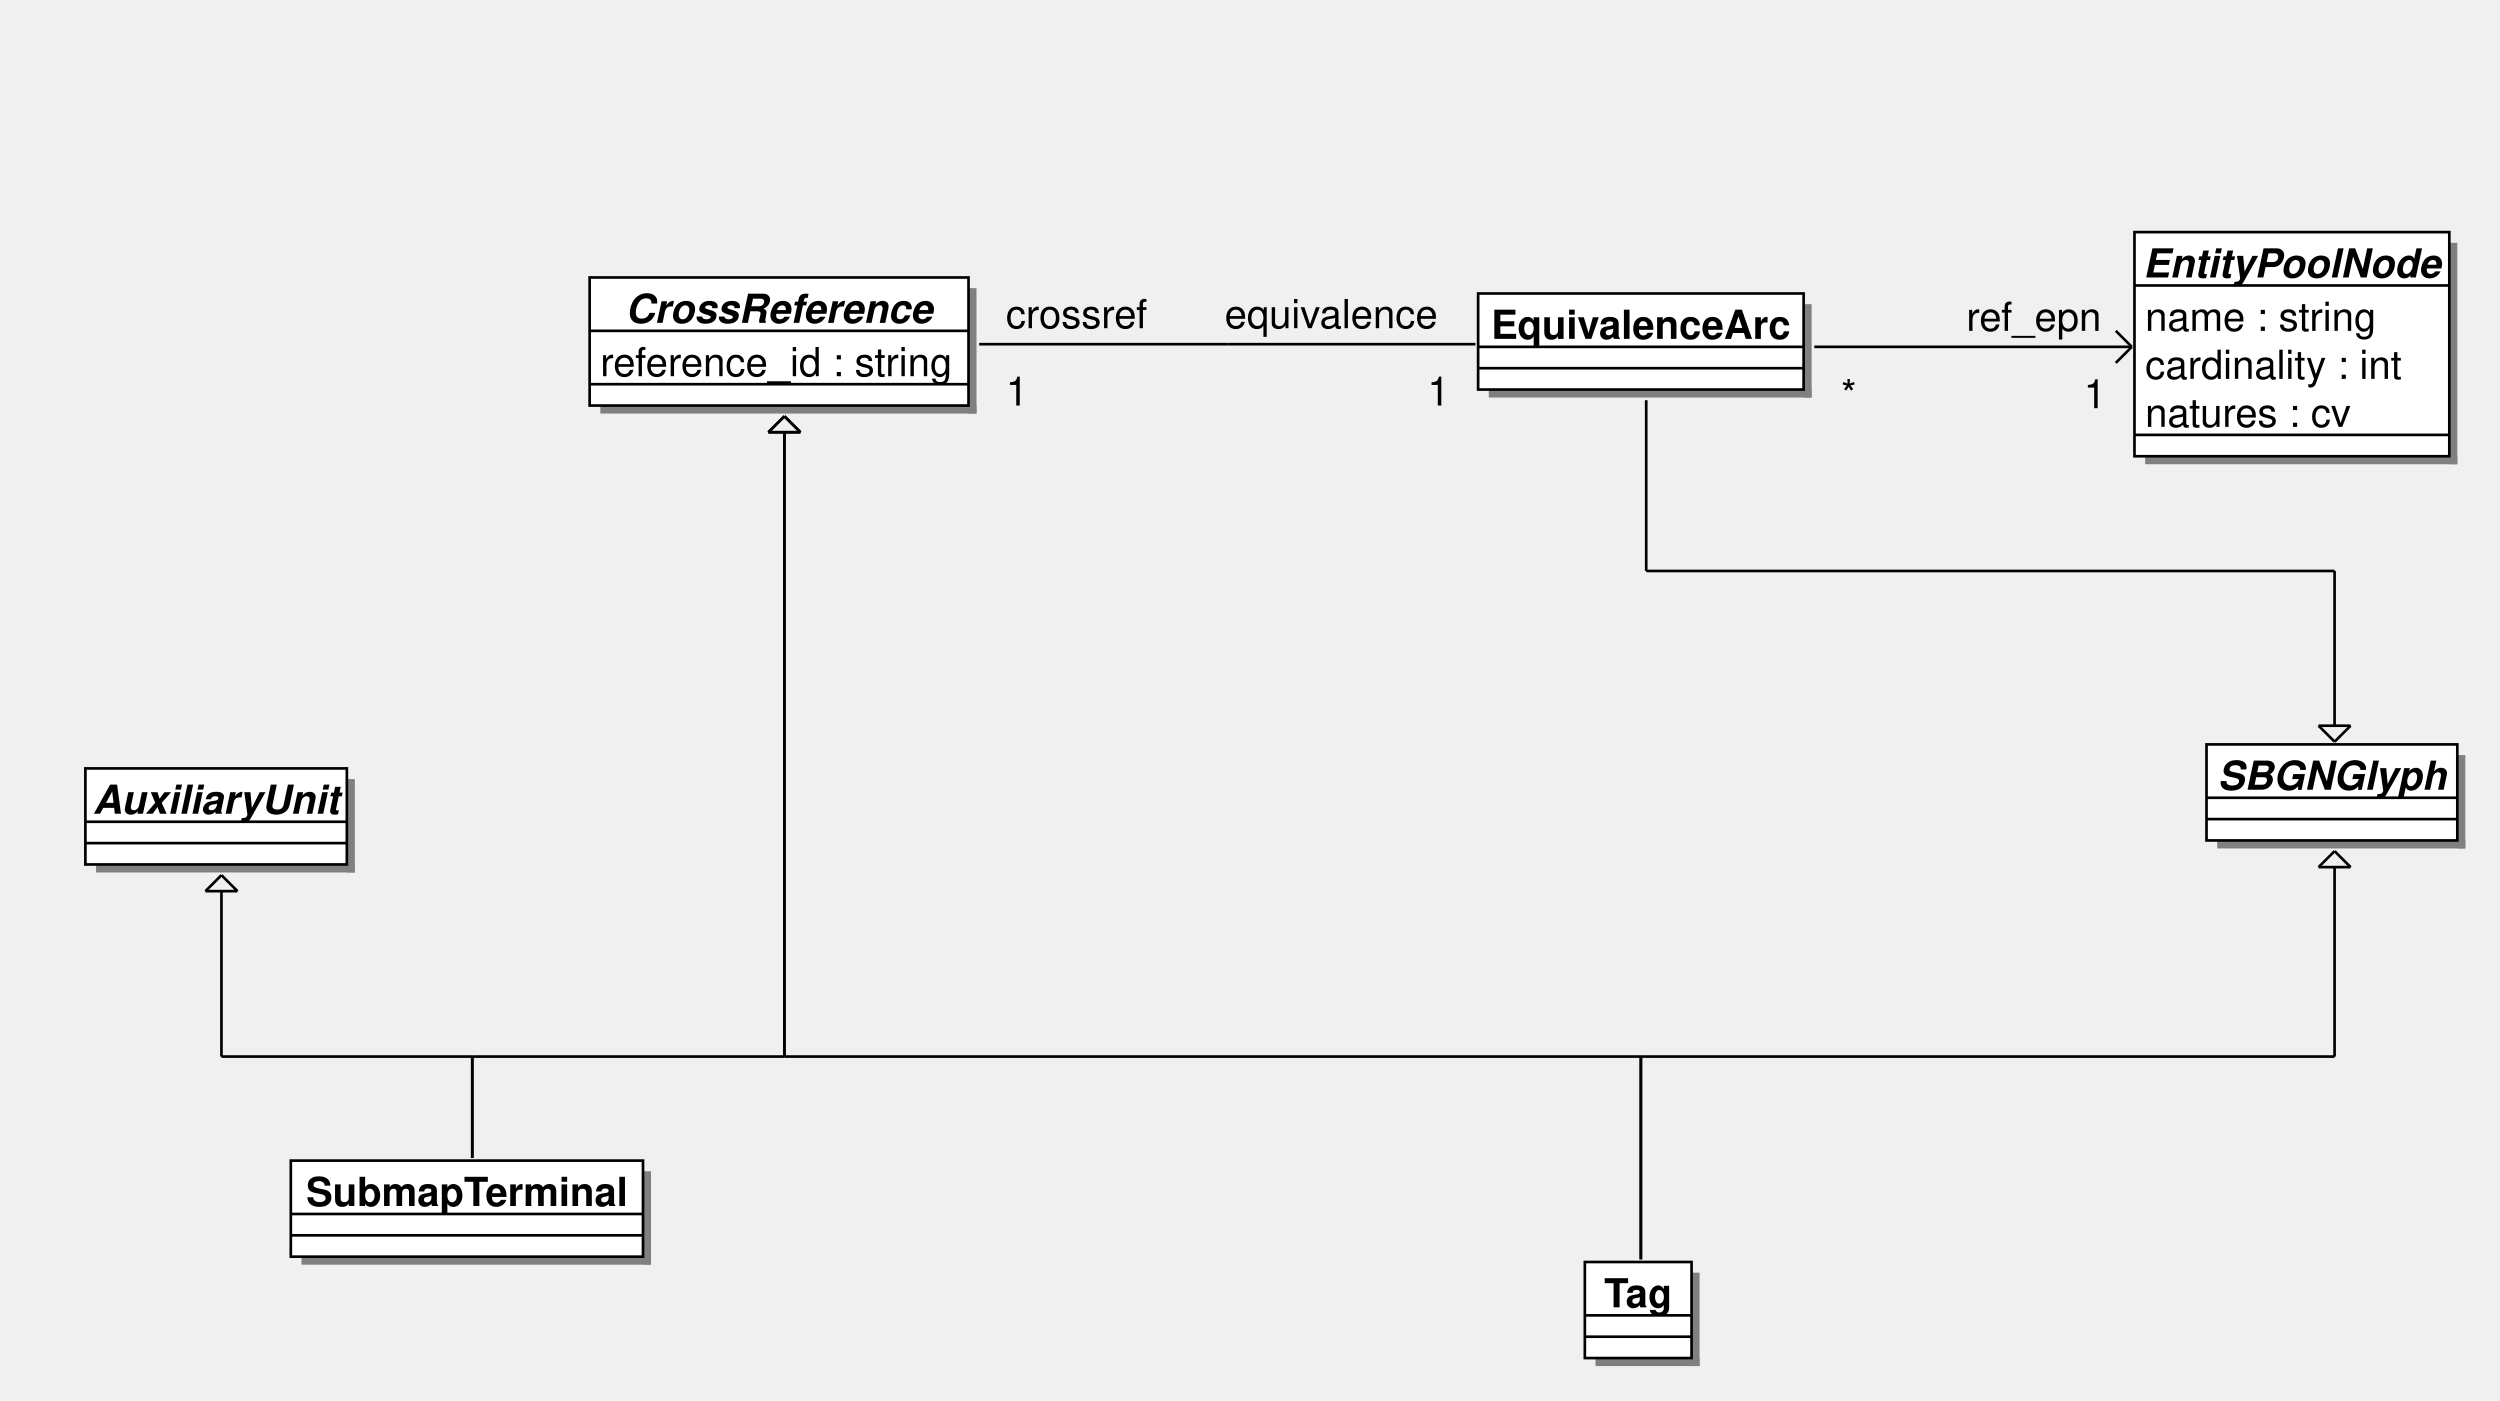
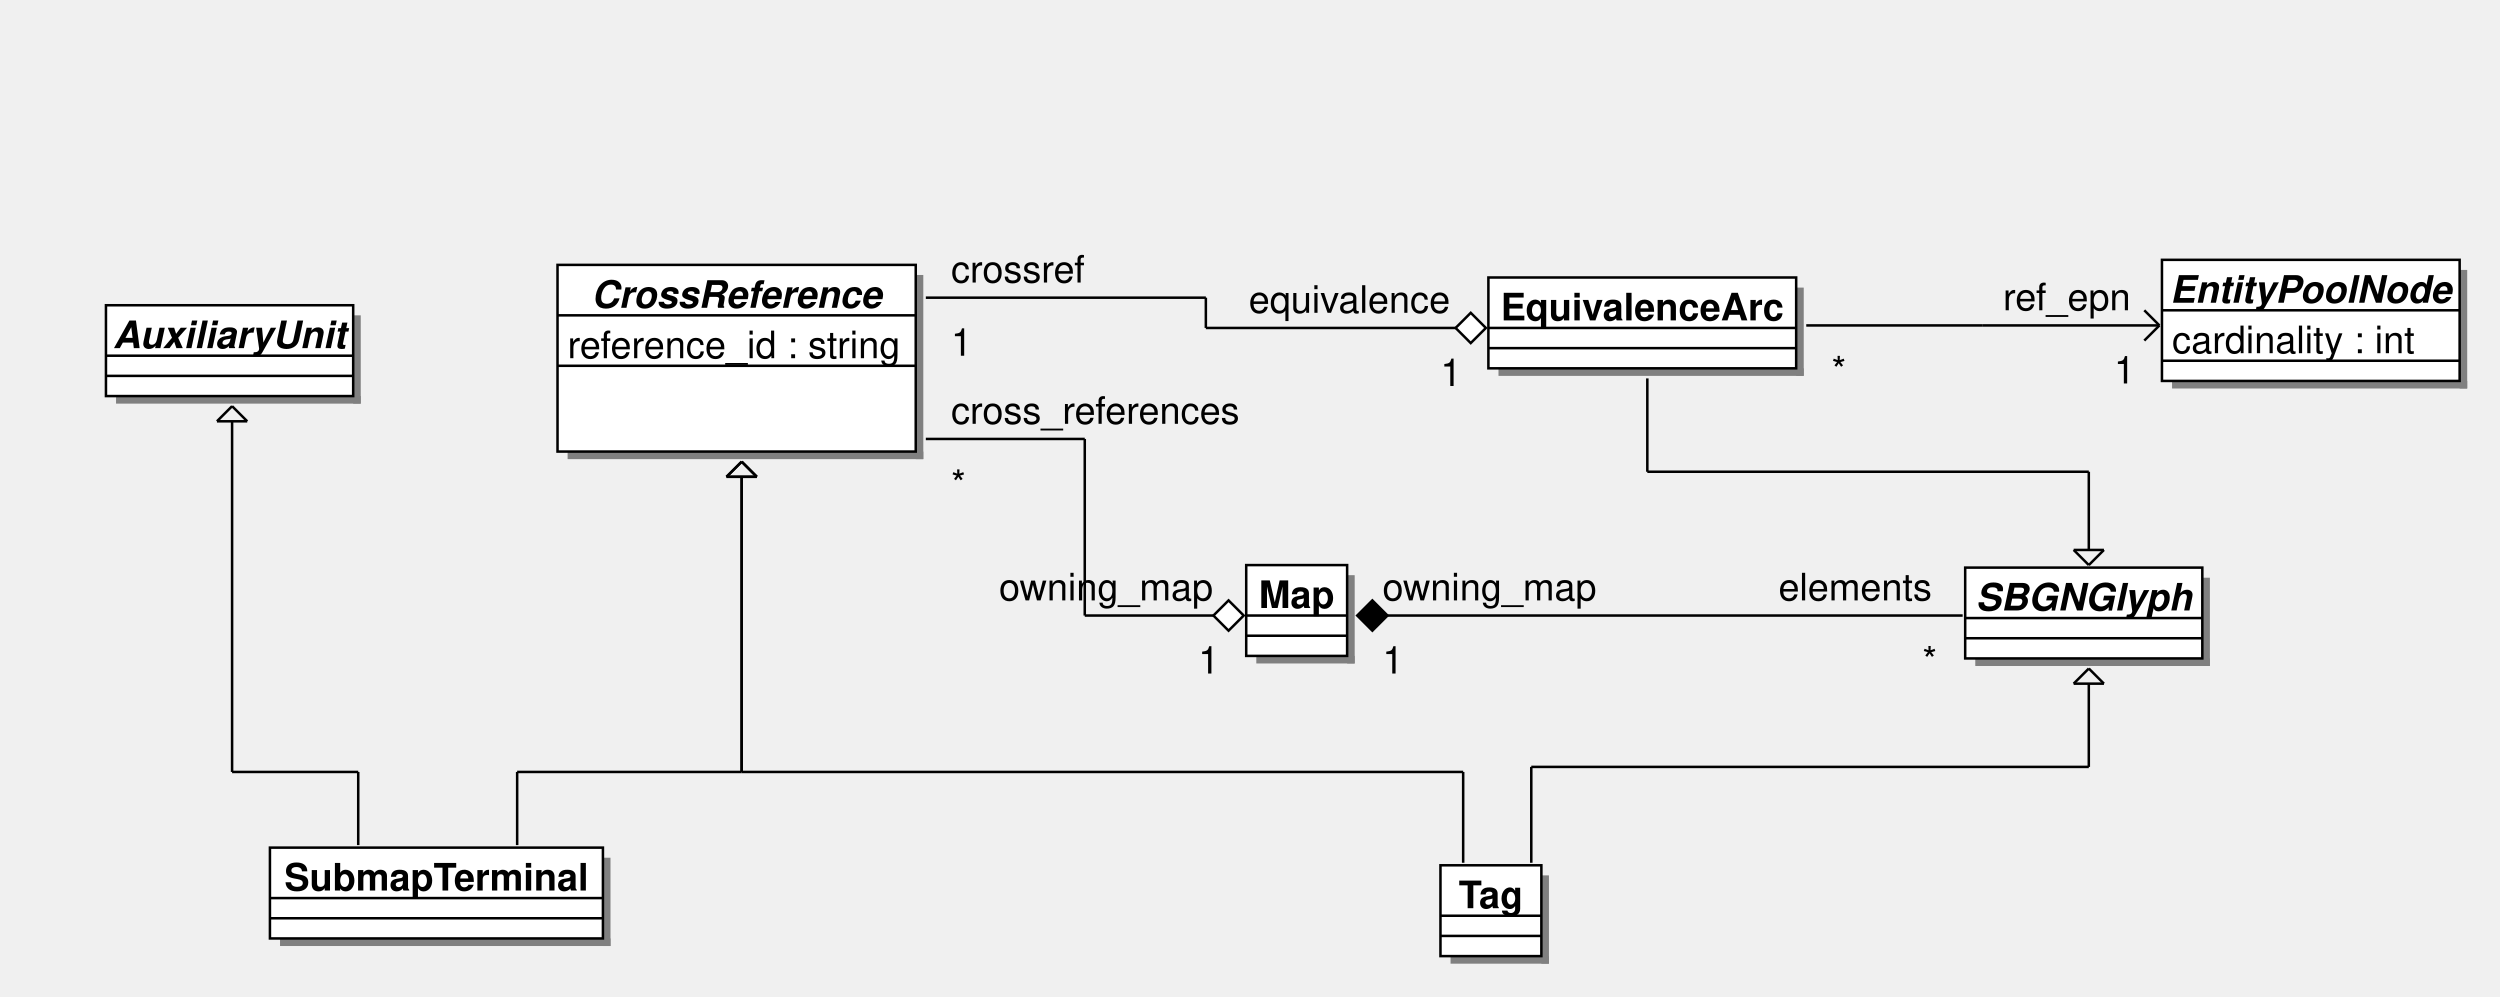
- <svg xmlns="http://www.w3.org/2000/svg" width="937" height="525" version="1.1">
-   <g>
-     <rect fill="#808080" stroke="none" stroke-opacity="1" x="363" y="108" width="3" height="47" />
-     <rect fill="#808080" stroke="none" stroke-opacity="1" x="225" y="152" width="141" height="3" />
-     <rect fill="#ffffff" stroke="black" stroke-width="1" stroke-opacity="1" x="221" y="104" width="142" height="48" />
-     <text font-family="Helvetica" font-size="15" fill="#000000" xml:space="preserve" font-weight="bold" font-style="italic" text-anchor="middle" x="292" y="121">CrossReference</text>
-     <line stroke="black" stroke-opacity="1" x1="221" y1="124" x2="363" y2="124" />
-     <text font-family="Helvetica" font-size="15" fill="#000000" xml:space="preserve" x="225" y="141">reference_id : string</text>
-     <line stroke="black" stroke-opacity="1" x1="221" y1="144" x2="363" y2="144" />
-   </g>
-   <g>
-     <rect fill="#808080" stroke="none" stroke-opacity="1" x="130" y="292" width="3" height="35" />
-     <rect fill="#808080" stroke="none" stroke-opacity="1" x="36" y="324" width="97" height="3" />
-     <rect fill="#ffffff" stroke="black" stroke-width="1" stroke-opacity="1" x="32" y="288" width="98" height="36" />
-     <text font-family="Helvetica" font-size="15" fill="#000000" xml:space="preserve" font-weight="bold" font-style="italic" text-anchor="middle" x="81" y="305">AuxiliaryUnit</text>
-     <line stroke="black" stroke-opacity="1" x1="32" y1="308" x2="130" y2="308" />
-     <line stroke="black" stroke-opacity="1" x1="32" y1="316" x2="130" y2="316" />
-   </g>
-   <g>
-     <rect fill="#808080" stroke="none" stroke-opacity="1" x="921" y="283" width="3" height="35" />
-     <rect fill="#808080" stroke="none" stroke-opacity="1" x="831" y="315" width="93" height="3" />
-     <rect fill="#ffffff" stroke="black" stroke-width="1" stroke-opacity="1" x="827" y="279" width="94" height="36" />
-     <text font-family="Helvetica" font-size="15" fill="#000000" xml:space="preserve" font-weight="bold" font-style="italic" text-anchor="middle" x="874" y="296">SBGNGlyph</text>
-     <line stroke="black" stroke-opacity="1" x1="827" y1="299" x2="921" y2="299" />
-     <line stroke="black" stroke-opacity="1" x1="827" y1="307" x2="921" y2="307" />
-   </g>
-   <g>
-     <rect fill="#808080" stroke="none" stroke-opacity="1" x="241" y="439" width="3" height="35" />
-     <rect fill="#808080" stroke="none" stroke-opacity="1" x="113" y="471" width="131" height="3" />
-     <rect fill="#ffffff" stroke="black" stroke-width="1" stroke-opacity="1" x="109" y="435" width="132" height="36" />
-     <text font-family="Helvetica" font-size="15" fill="#000000" xml:space="preserve" font-weight="bold" text-anchor="middle" x="175" y="452">SubmapTerminal</text>
-     <line stroke="black" stroke-opacity="1" x1="109" y1="455" x2="241" y2="455" />
-     <line stroke="black" stroke-opacity="1" x1="109" y1="463" x2="241" y2="463" />
-   </g>
-   <g>
-     <rect fill="#808080" stroke="none" stroke-opacity="1" x="634" y="477" width="3" height="35" />
-     <rect fill="#808080" stroke="none" stroke-opacity="1" x="598" y="509" width="39" height="3" />
-     <rect fill="#ffffff" stroke="black" stroke-width="1" stroke-opacity="1" x="594" y="473" width="40" height="36" />
-     <text font-family="Helvetica" font-size="15" fill="#000000" xml:space="preserve" font-weight="bold" text-anchor="middle" x="614" y="490">Tag</text>
-     <line stroke="black" stroke-opacity="1" x1="594" y1="493" x2="634" y2="493" />
-     <line stroke="black" stroke-opacity="1" x1="594" y1="501" x2="634" y2="501" />
-   </g>
-   <g>
-     <line stroke="black" stroke-opacity="1" x1="177" y1="434" x2="177" y2="396" />
-   </g>
-   <g>
-     <line stroke="black" stroke-opacity="1" x1="177" y1="396" x2="83" y2="396" />
-   </g>
-   <g>
-     <line stroke="black" stroke-opacity="1" x1="83" y1="396" x2="83" y2="334" />
-     <line stroke="black" stroke-opacity="1" x1="83" y1="328" x2="77" y2="334" />
-     <line stroke="black" stroke-opacity="1" x1="83" y1="328" x2="89" y2="334" />
-     <line stroke="black" stroke-opacity="1" x1="77" y1="334" x2="89" y2="334" />
-   </g>
-   <g>
-     <line stroke="black" stroke-opacity="1" x1="177" y1="434" x2="177" y2="396" />
-   </g>
-   <g>
-     <line stroke="black" stroke-opacity="1" x1="177" y1="396" x2="294" y2="396" />
-   </g>
-   <g>
-     <line stroke="black" stroke-opacity="1" x1="294" y1="396" x2="294" y2="162" />
-     <line stroke="black" stroke-opacity="1" x1="294" y1="156" x2="288" y2="162" />
-     <line stroke="black" stroke-opacity="1" x1="294" y1="156" x2="300" y2="162" />
-     <line stroke="black" stroke-opacity="1" x1="288" y1="162" x2="300" y2="162" />
-   </g>
-   <g>
-     <line stroke="black" stroke-opacity="1" x1="615" y1="472" x2="615" y2="396" />
-   </g>
-   <g>
-     <line stroke="black" stroke-opacity="1" x1="615" y1="396" x2="875" y2="396" />
-   </g>
-   <g>
-     <line stroke="black" stroke-opacity="1" x1="875" y1="396" x2="875" y2="325" />
-     <line stroke="black" stroke-opacity="1" x1="875" y1="319" x2="869" y2="325" />
-     <line stroke="black" stroke-opacity="1" x1="875" y1="319" x2="881" y2="325" />
-     <line stroke="black" stroke-opacity="1" x1="869" y1="325" x2="881" y2="325" />
-   </g>
-   <g>
-     <line stroke="black" stroke-opacity="1" x1="615" y1="472" x2="615" y2="396" />
-   </g>
-   <g>
-     <line stroke="black" stroke-opacity="1" x1="615" y1="396" x2="294" y2="396" />
-   </g>
-   <g>
-     <line stroke="black" stroke-opacity="1" x1="294" y1="396" x2="294" y2="162" />
-     <line stroke="black" stroke-opacity="1" x1="294" y1="156" x2="288" y2="162" />
-     <line stroke="black" stroke-opacity="1" x1="294" y1="156" x2="300" y2="162" />
-     <line stroke="black" stroke-opacity="1" x1="288" y1="162" x2="300" y2="162" />
-   </g>
-   <g>
-     <text font-family="Helvetica" font-size="15" fill="#000000" xml:space="preserve" x="459" y="123">equivalence</text>
-   </g>
-   <g>
-     <text font-family="Helvetica" font-size="15" fill="#000000" xml:space="preserve" x="377" y="123">crossref</text>
-   </g>
-   <g>
-     <text font-family="Helvetica" font-size="15" fill="#000000" xml:space="preserve" x="535" y="152">1</text>
-   </g>
-   <g>
-     <text font-family="Helvetica" font-size="15" fill="#000000" xml:space="preserve" x="377" y="152">1</text>
-   </g>
-   <g>
-     <text font-family="Helvetica" font-size="15" fill="#000000" xml:space="preserve" x="737" y="124">ref_epn</text>
-   </g>
-   <g>
-     <text font-family="Helvetica" font-size="15" fill="#000000" xml:space="preserve" x="781" y="153">1</text>
-   </g>
-   <g>
-     <text font-family="Helvetica" font-size="15" fill="#000000" xml:space="preserve" x="690" y="153">*</text>
-   </g>
-   <g>
-     <rect fill="#808080" stroke="none" stroke-opacity="1" x="676" y="114" width="3" height="35" />
-     <rect fill="#808080" stroke="none" stroke-opacity="1" x="558" y="146" width="121" height="3" />
-     <rect fill="#ffffff" stroke="black" stroke-width="1" stroke-opacity="1" x="554" y="110" width="122" height="36" />
-     <text font-family="Helvetica" font-size="15" fill="#000000" xml:space="preserve" font-weight="bold" text-anchor="middle" x="615" y="127">EquivalenceArc</text>
-     <line stroke="black" stroke-opacity="1" x1="554" y1="130" x2="676" y2="130" />
-     <line stroke="black" stroke-opacity="1" x1="554" y1="138" x2="676" y2="138" />
-   </g>
-   <g>
-     <line stroke="black" stroke-opacity="1" x1="617" y1="150" x2="617" y2="214" />
-   </g>
-   <g>
-     <line stroke="black" stroke-opacity="1" x1="617" y1="214" x2="875" y2="214" />
-   </g>
-   <g>
-     <line stroke="black" stroke-opacity="1" x1="875" y1="214" x2="875" y2="272" />
-     <line stroke="black" stroke-opacity="1" x1="875" y1="278" x2="881" y2="272" />
-     <line stroke="black" stroke-opacity="1" x1="875" y1="278" x2="869" y2="272" />
-     <line stroke="black" stroke-opacity="1" x1="881" y1="272" x2="869" y2="272" />
-   </g>
-   <g>
-     <line stroke="black" stroke-opacity="1" x1="367" y1="129" x2="460" y2="129" />
-   </g>
-   <g>
-     <line stroke="black" stroke-opacity="1" x1="460" y1="129" x2="553" y2="129" />
-   </g>
-   <g>
-     <rect fill="#808080" stroke="none" stroke-opacity="1" x="918" y="91" width="3" height="83" />
-     <rect fill="#808080" stroke="none" stroke-opacity="1" x="804" y="171" width="117" height="3" />
-     <rect fill="#ffffff" stroke="black" stroke-width="1" stroke-opacity="1" x="800" y="87" width="118" height="84" />
-     <text font-family="Helvetica" font-size="15" fill="#000000" xml:space="preserve" font-weight="bold" font-style="italic" text-anchor="middle" x="859" y="104">EntityPoolNode</text>
-     <line stroke="black" stroke-opacity="1" x1="800" y1="107" x2="918" y2="107" />
-     <text font-family="Helvetica" font-size="15" fill="#000000" xml:space="preserve" x="804" y="124">name : string</text>
-     <text font-family="Helvetica" font-size="15" fill="#000000" xml:space="preserve" x="804" y="142">cardinality : int</text>
-     <text font-family="Helvetica" font-size="15" fill="#000000" xml:space="preserve" x="804" y="160">natures : cv</text>
-     <line stroke="black" stroke-opacity="1" x1="800" y1="163" x2="918" y2="163" />
-   </g>
-   <g>
-     <line stroke="black" stroke-opacity="1" x1="799" y1="130" x2="793" y2="124" />
-     <line stroke="black" stroke-opacity="1" x1="799" y1="130" x2="793" y2="136" />
-     <line stroke="black" stroke-opacity="1" x1="680" y1="130" x2="799" y2="130" />
+ <svg xmlns="http://www.w3.org/2000/svg" width="991" height="395" version="1.1">
+   <g>
+     <rect fill="#808080" stroke="none" stroke-opacity="1" x="363" y="109" width="3" height="73" />
+     <rect fill="#808080" stroke="none" stroke-opacity="1" x="225" y="179" width="141" height="3" />
+     <rect fill="#ffffff" stroke="black" stroke-width="1" stroke-opacity="1" x="221" y="105" width="142" height="74" />
+     <text font-family="Helvetica" font-size="15" fill="#000000" xml:space="preserve" font-weight="bold" font-style="italic" text-anchor="middle" x="292" y="122">CrossReference</text>
+     <line stroke="black" stroke-opacity="1" x1="221" y1="125" x2="363" y2="125" />
+     <text font-family="Helvetica" font-size="15" fill="#000000" xml:space="preserve" x="225" y="142">reference_id : string</text>
+     <line stroke="black" stroke-opacity="1" x1="221" y1="145" x2="363" y2="145" />
+   </g>
+   <g>
+     <rect fill="#808080" stroke="none" stroke-opacity="1" x="140" y="125" width="3" height="35" />
+     <rect fill="#808080" stroke="none" stroke-opacity="1" x="46" y="157" width="97" height="3" />
+     <rect fill="#ffffff" stroke="black" stroke-width="1" stroke-opacity="1" x="42" y="121" width="98" height="36" />
+     <text font-family="Helvetica" font-size="15" fill="#000000" xml:space="preserve" font-weight="bold" font-style="italic" text-anchor="middle" x="91" y="138">AuxiliaryUnit</text>
+     <line stroke="black" stroke-opacity="1" x1="42" y1="141" x2="140" y2="141" />
+     <line stroke="black" stroke-opacity="1" x1="42" y1="149" x2="140" y2="149" />
+   </g>
+   <g>
+     <rect fill="#808080" stroke="none" stroke-opacity="1" x="873" y="229" width="3" height="35" />
+     <rect fill="#808080" stroke="none" stroke-opacity="1" x="783" y="261" width="93" height="3" />
+     <rect fill="#ffffff" stroke="black" stroke-width="1" stroke-opacity="1" x="779" y="225" width="94" height="36" />
+     <text font-family="Helvetica" font-size="15" fill="#000000" xml:space="preserve" font-weight="bold" font-style="italic" text-anchor="middle" x="826" y="242">SBGNGlyph</text>
+     <line stroke="black" stroke-opacity="1" x1="779" y1="245" x2="873" y2="245" />
+     <line stroke="black" stroke-opacity="1" x1="779" y1="253" x2="873" y2="253" />
+   </g>
+   <g>
+     <rect fill="#808080" stroke="none" stroke-opacity="1" x="239" y="340" width="3" height="35" />
+     <rect fill="#808080" stroke="none" stroke-opacity="1" x="111" y="372" width="131" height="3" />
+     <rect fill="#ffffff" stroke="black" stroke-width="1" stroke-opacity="1" x="107" y="336" width="132" height="36" />
+     <text font-family="Helvetica" font-size="15" fill="#000000" xml:space="preserve" font-weight="bold" text-anchor="middle" x="173" y="353">SubmapTerminal</text>
+     <line stroke="black" stroke-opacity="1" x1="107" y1="356" x2="239" y2="356" />
+     <line stroke="black" stroke-opacity="1" x1="107" y1="364" x2="239" y2="364" />
+   </g>
+   <g>
+     <rect fill="#808080" stroke="none" stroke-opacity="1" x="611" y="347" width="3" height="35" />
+     <rect fill="#808080" stroke="none" stroke-opacity="1" x="575" y="379" width="39" height="3" />
+     <rect fill="#ffffff" stroke="black" stroke-width="1" stroke-opacity="1" x="571" y="343" width="40" height="36" />
+     <text font-family="Helvetica" font-size="15" fill="#000000" xml:space="preserve" font-weight="bold" text-anchor="middle" x="591" y="360">Tag</text>
+     <line stroke="black" stroke-opacity="1" x1="571" y1="363" x2="611" y2="363" />
+     <line stroke="black" stroke-opacity="1" x1="571" y1="371" x2="611" y2="371" />
+   </g>
+   <g>
+     <line stroke="black" stroke-opacity="1" x1="142" y1="335" x2="142" y2="306" />
+   </g>
+   <g>
+     <line stroke="black" stroke-opacity="1" x1="142" y1="306" x2="92" y2="306" />
+   </g>
+   <g>
+     <line stroke="black" stroke-opacity="1" x1="92" y1="306" x2="92" y2="167" />
+     <line stroke="black" stroke-opacity="1" x1="92" y1="161" x2="86" y2="167" />
+     <line stroke="black" stroke-opacity="1" x1="92" y1="161" x2="98" y2="167" />
+     <line stroke="black" stroke-opacity="1" x1="86" y1="167" x2="98" y2="167" />
+   </g>
+   <g>
+     <line stroke="black" stroke-opacity="1" x1="205" y1="335" x2="205" y2="306" />
+   </g>
+   <g>
+     <line stroke="black" stroke-opacity="1" x1="205" y1="306" x2="294" y2="306" />
+   </g>
+   <g>
+     <line stroke="black" stroke-opacity="1" x1="294" y1="306" x2="294" y2="189" />
+     <line stroke="black" stroke-opacity="1" x1="294" y1="183" x2="288" y2="189" />
+     <line stroke="black" stroke-opacity="1" x1="294" y1="183" x2="300" y2="189" />
+     <line stroke="black" stroke-opacity="1" x1="288" y1="189" x2="300" y2="189" />
+   </g>
+   <g>
+     <line stroke="black" stroke-opacity="1" x1="607" y1="342" x2="607" y2="304" />
+   </g>
+   <g>
+     <line stroke="black" stroke-opacity="1" x1="607" y1="304" x2="828" y2="304" />
+   </g>
+   <g>
+     <line stroke="black" stroke-opacity="1" x1="828" y1="304" x2="828" y2="271" />
+     <line stroke="black" stroke-opacity="1" x1="828" y1="265" x2="822" y2="271" />
+     <line stroke="black" stroke-opacity="1" x1="828" y1="265" x2="834" y2="271" />
+     <line stroke="black" stroke-opacity="1" x1="822" y1="271" x2="834" y2="271" />
+   </g>
+   <g>
+     <line stroke="black" stroke-opacity="1" x1="580" y1="342" x2="580" y2="306" />
+   </g>
+   <g>
+     <line stroke="black" stroke-opacity="1" x1="580" y1="306" x2="294" y2="306" />
+   </g>
+   <g>
+     <line stroke="black" stroke-opacity="1" x1="294" y1="306" x2="294" y2="189" />
+     <line stroke="black" stroke-opacity="1" x1="294" y1="183" x2="288" y2="189" />
+     <line stroke="black" stroke-opacity="1" x1="294" y1="183" x2="300" y2="189" />
+     <line stroke="black" stroke-opacity="1" x1="288" y1="189" x2="300" y2="189" />
+   </g>
+   <g>
+     <text font-family="Helvetica" font-size="15" fill="#000000" xml:space="preserve" x="794" y="123">ref_epn</text>
+   </g>
+   <g>
+     <text font-family="Helvetica" font-size="15" fill="#000000" xml:space="preserve" x="548" y="238">owning_map</text>
+   </g>
+   <g>
+     <text font-family="Helvetica" font-size="15" fill="#000000" xml:space="preserve" x="548" y="267">1</text>
+   </g>
+   <g>
+     <text font-family="Helvetica" font-size="15" fill="#000000" xml:space="preserve" x="705" y="238">elements</text>
+   </g>
+   <g>
+     <text font-family="Helvetica" font-size="15" fill="#000000" xml:space="preserve" x="762" y="267">*</text>
+   </g>
+   <g>
+     <text font-family="Helvetica" font-size="15" fill="#000000" xml:space="preserve" x="377" y="168">cross_references</text>
+   </g>
+   <g>
+     <text font-family="Helvetica" font-size="15" fill="#000000" xml:space="preserve" x="377" y="141">1</text>
+   </g>
+   <g>
+     <text font-family="Helvetica" font-size="15" fill="#000000" xml:space="preserve" x="838" y="152">1</text>
+   </g>
+   <g>
+     <text font-family="Helvetica" font-size="15" fill="#000000" xml:space="preserve" x="726" y="152">*</text>
+   </g>
+   <g>
+     <text font-family="Helvetica" font-size="15" fill="#000000" xml:space="preserve" x="377" y="197">*</text>
+   </g>
+   <g>
+     <text font-family="Helvetica" font-size="15" fill="#000000" xml:space="preserve" x="396" y="238">owning_map</text>
+   </g>
+   <g>
+     <text font-family="Helvetica" font-size="15" fill="#000000" xml:space="preserve" x="495" y="124">equivalence</text>
+   </g>
+   <g>
+     <text font-family="Helvetica" font-size="15" fill="#000000" xml:space="preserve" x="571" y="153">1</text>
+   </g>
+   <g>
+     <text font-family="Helvetica" font-size="15" fill="#000000" xml:space="preserve" x="377" y="112">crossref</text>
+   </g>
+   <g>
+     <text font-family="Helvetica" font-size="15" fill="#000000" xml:space="preserve" x="475" y="267">1</text>
+   </g>
+   <g>
+     <rect fill="#808080" stroke="none" stroke-opacity="1" x="534" y="228" width="3" height="35" />
+     <rect fill="#808080" stroke="none" stroke-opacity="1" x="498" y="260" width="39" height="3" />
+     <rect fill="#ffffff" stroke="black" stroke-width="1" stroke-opacity="1" x="494" y="224" width="40" height="36" />
+     <text font-family="Helvetica" font-size="15" fill="#000000" xml:space="preserve" font-weight="bold" text-anchor="middle" x="514" y="241">Map</text>
+     <line stroke="black" stroke-opacity="1" x1="494" y1="244" x2="534" y2="244" />
+     <line stroke="black" stroke-opacity="1" x1="494" y1="252" x2="534" y2="252" />
+   </g>
+   <g>
+     <rect fill="#808080" stroke="none" stroke-opacity="1" x="712" y="114" width="3" height="35" />
+     <rect fill="#808080" stroke="none" stroke-opacity="1" x="594" y="146" width="121" height="3" />
+     <rect fill="#ffffff" stroke="black" stroke-width="1" stroke-opacity="1" x="590" y="110" width="122" height="36" />
+     <text font-family="Helvetica" font-size="15" fill="#000000" xml:space="preserve" font-weight="bold" text-anchor="middle" x="651" y="127">EquivalenceArc</text>
+     <line stroke="black" stroke-opacity="1" x1="590" y1="130" x2="712" y2="130" />
+     <line stroke="black" stroke-opacity="1" x1="590" y1="138" x2="712" y2="138" />
+   </g>
+   <g>
+     <line stroke="black" stroke-opacity="1" x1="538" y1="244" x2="778" y2="244" />
+     <polygon fill="#000000" stroke="black" stroke-opacity="1" points="538,244 544,238 550,244 544,250" />
+   </g>
+   <g>
+     <line stroke="black" stroke-opacity="1" x1="493" y1="244" x2="430" y2="244" />
+     <polygon fill="#ffffff" stroke="black" stroke-opacity="1" points="493,244 487,250 481,244 487,238" />
+   </g>
+   <g>
+     <line stroke="black" stroke-opacity="1" x1="653" y1="150" x2="653" y2="187" />
+   </g>
+   <g>
+     <line stroke="black" stroke-opacity="1" x1="653" y1="187" x2="828" y2="187" />
+   </g>
+   <g>
+     <line stroke="black" stroke-opacity="1" x1="828" y1="187" x2="828" y2="218" />
+     <line stroke="black" stroke-opacity="1" x1="828" y1="224" x2="834" y2="218" />
+     <line stroke="black" stroke-opacity="1" x1="828" y1="224" x2="822" y2="218" />
+     <line stroke="black" stroke-opacity="1" x1="834" y1="218" x2="822" y2="218" />
+   </g>
+   <g>
+     <line stroke="black" stroke-opacity="1" x1="589" y1="130" x2="478" y2="130" />
+     <polygon fill="#ffffff" stroke="black" stroke-opacity="1" points="589,130 583,136 577,130 583,124" />
+   </g>
+   <g>
+     <line stroke="black" stroke-opacity="1" x1="478" y1="130" x2="478" y2="118" />
+   </g>
+   <g>
+     <line stroke="black" stroke-opacity="1" x1="430" y1="244" x2="430" y2="174" />
+   </g>
+   <g>
+     <line stroke="black" stroke-opacity="1" x1="430" y1="174" x2="367" y2="174" />
+   </g>
+   <g>
+     <line stroke="black" stroke-opacity="1" x1="478" y1="118" x2="367" y2="118" />
+   </g>
+   <g>
+     <rect fill="#808080" stroke="none" stroke-opacity="1" x="975" y="107" width="3" height="47" />
+     <rect fill="#808080" stroke="none" stroke-opacity="1" x="861" y="151" width="117" height="3" />
+     <rect fill="#ffffff" stroke="black" stroke-width="1" stroke-opacity="1" x="857" y="103" width="118" height="48" />
+     <text font-family="Helvetica" font-size="15" fill="#000000" xml:space="preserve" font-weight="bold" font-style="italic" text-anchor="middle" x="916" y="120">EntityPoolNode</text>
+     <line stroke="black" stroke-opacity="1" x1="857" y1="123" x2="975" y2="123" />
+     <text font-family="Helvetica" font-size="15" fill="#000000" xml:space="preserve" x="861" y="140">cardinality : int</text>
+     <line stroke="black" stroke-opacity="1" x1="857" y1="143" x2="975" y2="143" />
+   </g>
+   <g>
+     <line stroke="black" stroke-opacity="1" x1="716" y1="129" x2="786" y2="129" />
+   </g>
+   <g>
+     <line stroke="black" stroke-opacity="1" x1="856" y1="129" x2="850" y2="123" />
+     <line stroke="black" stroke-opacity="1" x1="856" y1="129" x2="850" y2="135" />
+     <line stroke="black" stroke-opacity="1" x1="786" y1="129" x2="856" y2="129" />
  </g>
</svg>
